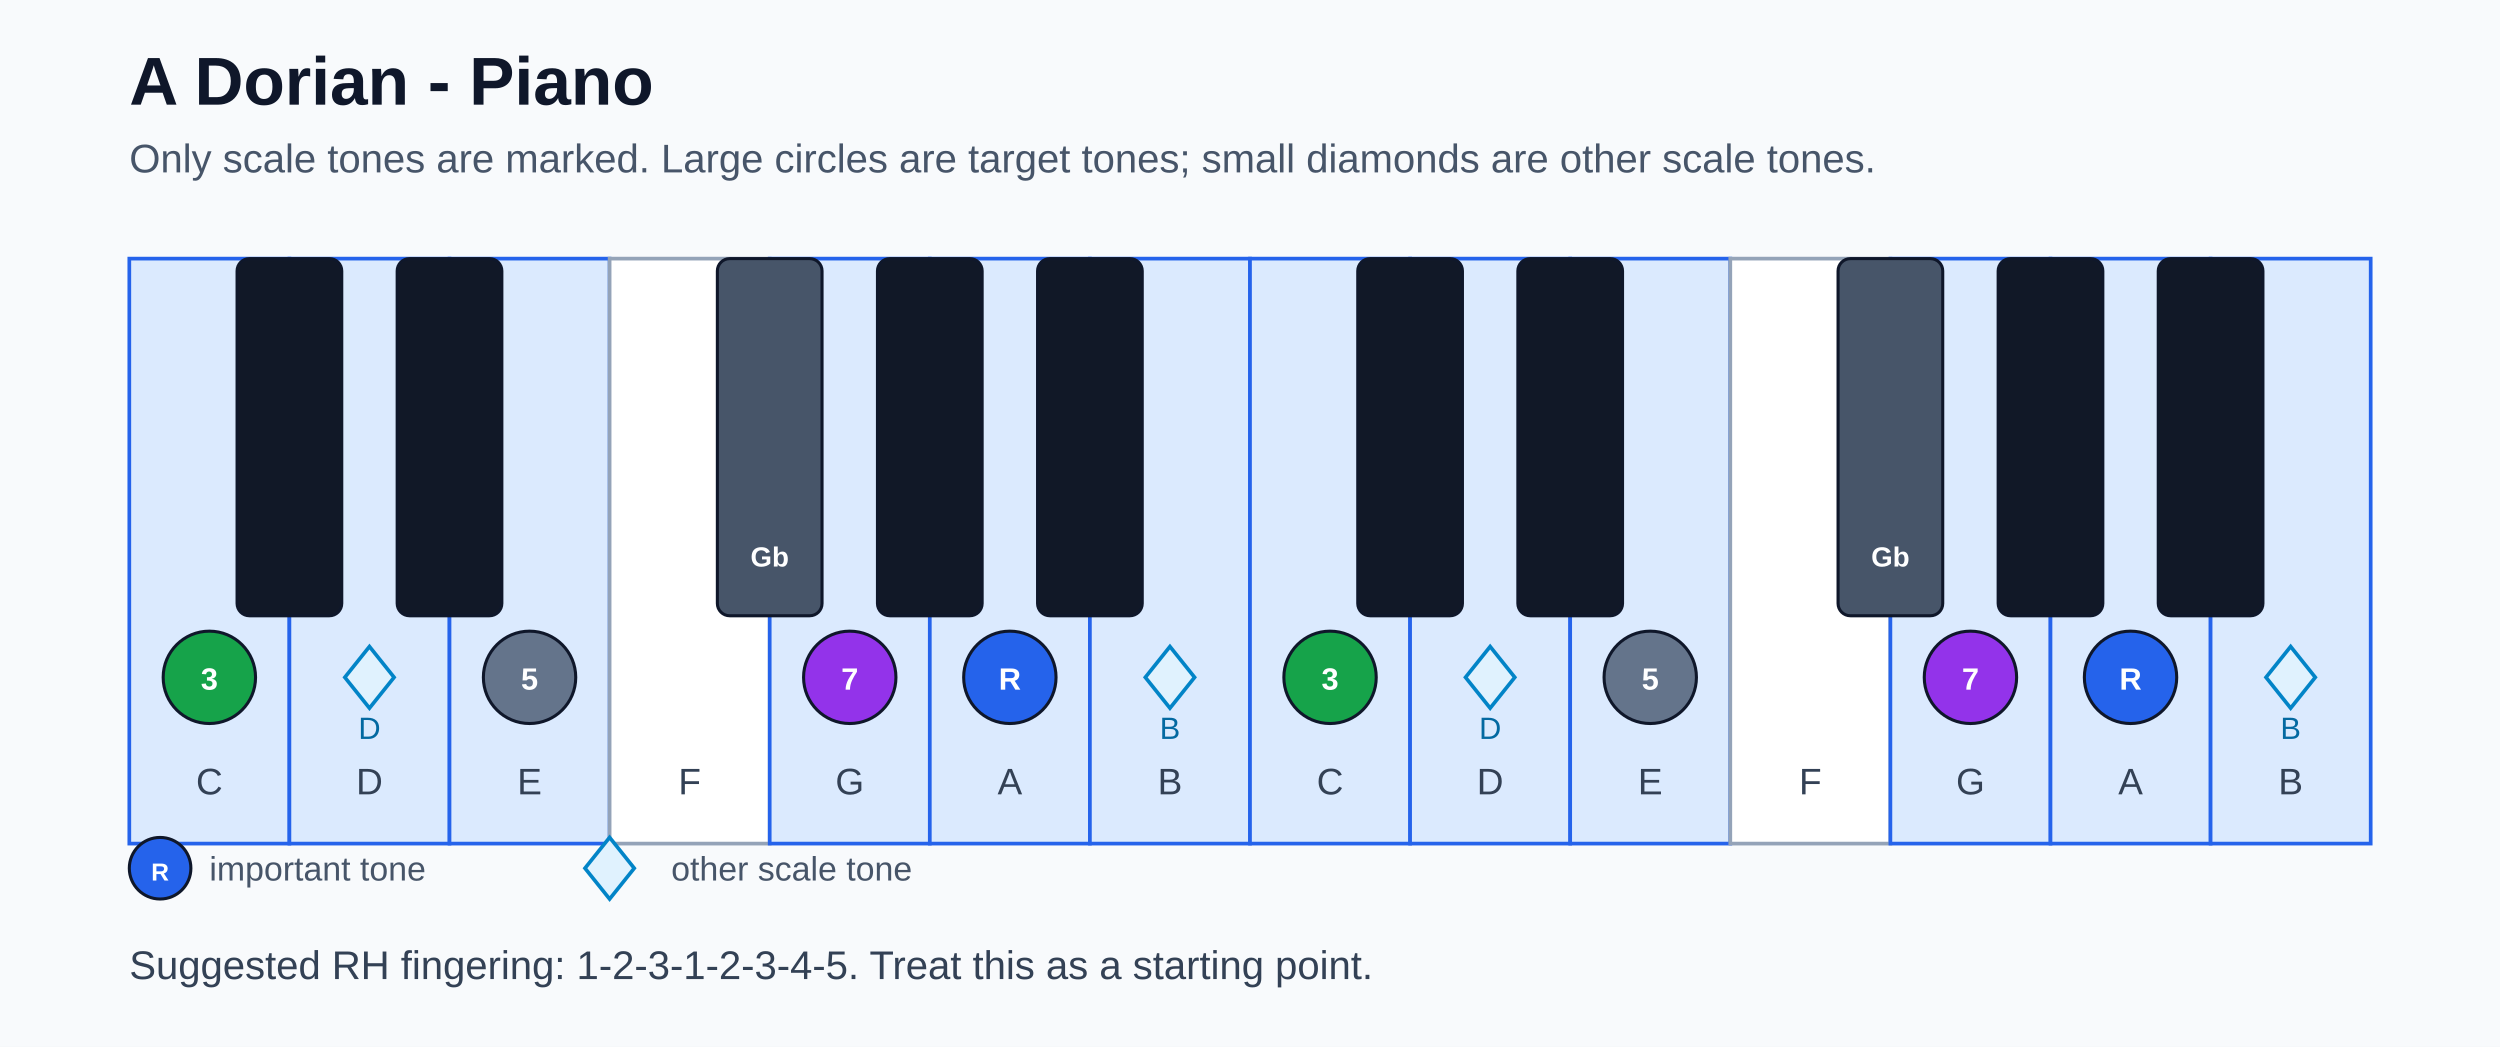
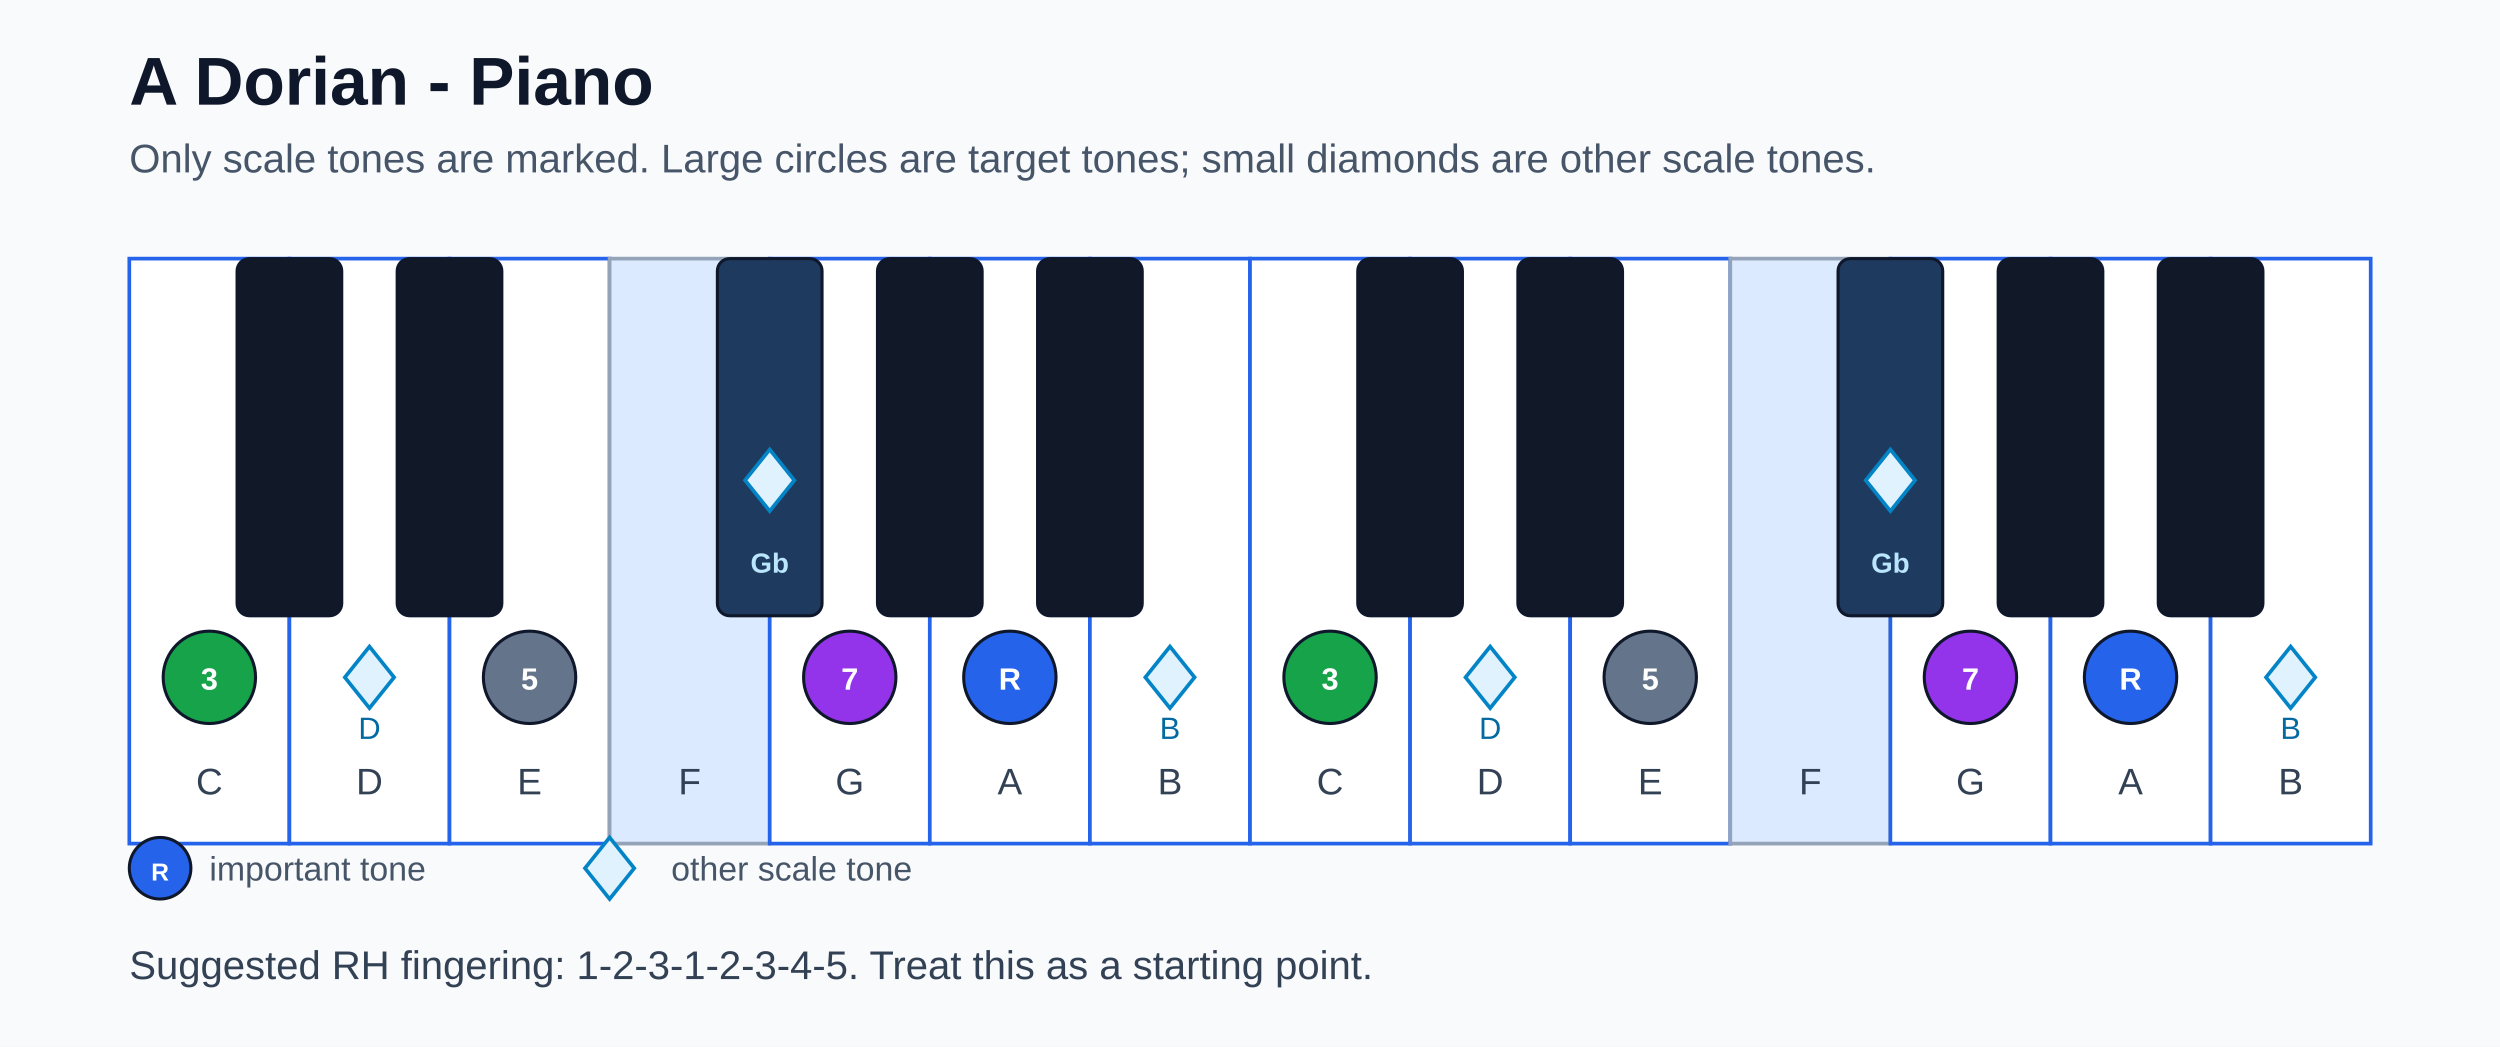
<svg xmlns="http://www.w3.org/2000/svg" width="812" height="340" viewBox="0 0 812 340">
  <rect width="100%" height="100%" fill="#f8fafc" />
  <text x="42" y="34" font-family="Arial, sans-serif" font-size="22" font-weight="700" fill="#0f172a">A Dorian - Piano</text>
  <text x="42" y="56" font-family="Arial, sans-serif" font-size="13" fill="#475569">Only scale tones are marked. Large circles are target tones; small diamonds are other scale tones.</text>
-   <rect x="42" y="84" width="52" height="190" fill="#dbeafe" stroke="#2563eb" stroke-width="1.2" />
+   <rect x="42" y="84" width="52" height="190" fill="#ffffff" stroke="#2563eb" stroke-width="1.2" />
  <text x="68.0" y="258" text-anchor="middle" font-family="Arial, sans-serif" font-size="12" fill="#334155">C</text>
  <circle cx="68.0" cy="220" r="15" fill="#16a34a" stroke="#0f172a" stroke-width="1" />
  <text x="68.0" y="224" text-anchor="middle" font-family="Arial, sans-serif" font-size="10" font-weight="700" fill="#ffffff">3</text>
-   <rect x="94" y="84" width="52" height="190" fill="#dbeafe" stroke="#2563eb" stroke-width="1.2" />
+   <rect x="94" y="84" width="52" height="190" fill="#ffffff" stroke="#2563eb" stroke-width="1.2" />
  <text x="120.0" y="258" text-anchor="middle" font-family="Arial, sans-serif" font-size="12" fill="#334155">D</text>
  <polygon points="120.0,210 128.0,220 120.0,230 112.0,220" fill="#e0f2fe" stroke="#0284c7" stroke-width="1.2" />
  <text x="120.0" y="240" text-anchor="middle" font-family="Arial, sans-serif" font-size="10" fill="#0369a1">D</text>
-   <rect x="146" y="84" width="52" height="190" fill="#dbeafe" stroke="#2563eb" stroke-width="1.2" />
+   <rect x="146" y="84" width="52" height="190" fill="#ffffff" stroke="#2563eb" stroke-width="1.2" />
  <text x="172.0" y="258" text-anchor="middle" font-family="Arial, sans-serif" font-size="12" fill="#334155">E</text>
  <circle cx="172.0" cy="220" r="15" fill="#64748b" stroke="#0f172a" stroke-width="1" />
  <text x="172.0" y="224" text-anchor="middle" font-family="Arial, sans-serif" font-size="10" font-weight="700" fill="#ffffff">5</text>
-   <rect x="198" y="84" width="52" height="190" fill="#ffffff" stroke="#94a3b8" stroke-width="1.2" />
+   <rect x="198" y="84" width="52" height="190" fill="#dbeafe" stroke="#94a3b8" stroke-width="1.2" />
  <text x="224.0" y="258" text-anchor="middle" font-family="Arial, sans-serif" font-size="12" fill="#334155">F</text>
-   <rect x="250" y="84" width="52" height="190" fill="#dbeafe" stroke="#2563eb" stroke-width="1.2" />
+   <rect x="250" y="84" width="52" height="190" fill="#ffffff" stroke="#2563eb" stroke-width="1.2" />
  <text x="276.0" y="258" text-anchor="middle" font-family="Arial, sans-serif" font-size="12" fill="#334155">G</text>
  <circle cx="276.0" cy="220" r="15" fill="#9333ea" stroke="#0f172a" stroke-width="1" />
  <text x="276.0" y="224" text-anchor="middle" font-family="Arial, sans-serif" font-size="10" font-weight="700" fill="#ffffff">7</text>
-   <rect x="302" y="84" width="52" height="190" fill="#dbeafe" stroke="#2563eb" stroke-width="1.2" />
+   <rect x="302" y="84" width="52" height="190" fill="#ffffff" stroke="#2563eb" stroke-width="1.2" />
  <text x="328.0" y="258" text-anchor="middle" font-family="Arial, sans-serif" font-size="12" fill="#334155">A</text>
  <circle cx="328.0" cy="220" r="15" fill="#2563eb" stroke="#0f172a" stroke-width="1" />
  <text x="328.0" y="224" text-anchor="middle" font-family="Arial, sans-serif" font-size="10" font-weight="700" fill="#ffffff">R</text>
-   <rect x="354" y="84" width="52" height="190" fill="#dbeafe" stroke="#2563eb" stroke-width="1.2" />
+   <rect x="354" y="84" width="52" height="190" fill="#ffffff" stroke="#2563eb" stroke-width="1.2" />
  <text x="380.0" y="258" text-anchor="middle" font-family="Arial, sans-serif" font-size="12" fill="#334155">B</text>
  <polygon points="380.0,210 388.0,220 380.0,230 372.0,220" fill="#e0f2fe" stroke="#0284c7" stroke-width="1.2" />
  <text x="380.0" y="240" text-anchor="middle" font-family="Arial, sans-serif" font-size="10" fill="#0369a1">B</text>
-   <rect x="406" y="84" width="52" height="190" fill="#dbeafe" stroke="#2563eb" stroke-width="1.2" />
+   <rect x="406" y="84" width="52" height="190" fill="#ffffff" stroke="#2563eb" stroke-width="1.2" />
  <text x="432.0" y="258" text-anchor="middle" font-family="Arial, sans-serif" font-size="12" fill="#334155">C</text>
  <circle cx="432.0" cy="220" r="15" fill="#16a34a" stroke="#0f172a" stroke-width="1" />
  <text x="432.0" y="224" text-anchor="middle" font-family="Arial, sans-serif" font-size="10" font-weight="700" fill="#ffffff">3</text>
-   <rect x="458" y="84" width="52" height="190" fill="#dbeafe" stroke="#2563eb" stroke-width="1.2" />
+   <rect x="458" y="84" width="52" height="190" fill="#ffffff" stroke="#2563eb" stroke-width="1.2" />
  <text x="484.0" y="258" text-anchor="middle" font-family="Arial, sans-serif" font-size="12" fill="#334155">D</text>
  <polygon points="484.0,210 492.0,220 484.0,230 476.0,220" fill="#e0f2fe" stroke="#0284c7" stroke-width="1.2" />
  <text x="484.0" y="240" text-anchor="middle" font-family="Arial, sans-serif" font-size="10" fill="#0369a1">D</text>
-   <rect x="510" y="84" width="52" height="190" fill="#dbeafe" stroke="#2563eb" stroke-width="1.2" />
+   <rect x="510" y="84" width="52" height="190" fill="#ffffff" stroke="#2563eb" stroke-width="1.2" />
  <text x="536.0" y="258" text-anchor="middle" font-family="Arial, sans-serif" font-size="12" fill="#334155">E</text>
  <circle cx="536.0" cy="220" r="15" fill="#64748b" stroke="#0f172a" stroke-width="1" />
  <text x="536.0" y="224" text-anchor="middle" font-family="Arial, sans-serif" font-size="10" font-weight="700" fill="#ffffff">5</text>
-   <rect x="562" y="84" width="52" height="190" fill="#ffffff" stroke="#94a3b8" stroke-width="1.2" />
+   <rect x="562" y="84" width="52" height="190" fill="#dbeafe" stroke="#94a3b8" stroke-width="1.2" />
  <text x="588.0" y="258" text-anchor="middle" font-family="Arial, sans-serif" font-size="12" fill="#334155">F</text>
-   <rect x="614" y="84" width="52" height="190" fill="#dbeafe" stroke="#2563eb" stroke-width="1.2" />
+   <rect x="614" y="84" width="52" height="190" fill="#ffffff" stroke="#2563eb" stroke-width="1.2" />
  <text x="640.0" y="258" text-anchor="middle" font-family="Arial, sans-serif" font-size="12" fill="#334155">G</text>
  <circle cx="640.0" cy="220" r="15" fill="#9333ea" stroke="#0f172a" stroke-width="1" />
  <text x="640.0" y="224" text-anchor="middle" font-family="Arial, sans-serif" font-size="10" font-weight="700" fill="#ffffff">7</text>
-   <rect x="666" y="84" width="52" height="190" fill="#dbeafe" stroke="#2563eb" stroke-width="1.2" />
+   <rect x="666" y="84" width="52" height="190" fill="#ffffff" stroke="#2563eb" stroke-width="1.2" />
  <text x="692.0" y="258" text-anchor="middle" font-family="Arial, sans-serif" font-size="12" fill="#334155">A</text>
  <circle cx="692.0" cy="220" r="15" fill="#2563eb" stroke="#0f172a" stroke-width="1" />
  <text x="692.0" y="224" text-anchor="middle" font-family="Arial, sans-serif" font-size="10" font-weight="700" fill="#ffffff">R</text>
-   <rect x="718" y="84" width="52" height="190" fill="#dbeafe" stroke="#2563eb" stroke-width="1.2" />
+   <rect x="718" y="84" width="52" height="190" fill="#ffffff" stroke="#2563eb" stroke-width="1.2" />
  <text x="744.0" y="258" text-anchor="middle" font-family="Arial, sans-serif" font-size="12" fill="#334155">B</text>
  <polygon points="744.0,210 752.0,220 744.0,230 736.0,220" fill="#e0f2fe" stroke="#0284c7" stroke-width="1.2" />
  <text x="744.0" y="240" text-anchor="middle" font-family="Arial, sans-serif" font-size="10" fill="#0369a1">B</text>
  <rect x="77.0" y="84" width="34" height="116" rx="4" fill="#111827" stroke="#0f172a" stroke-width="1" />
  <rect x="129.0" y="84" width="34" height="116" rx="4" fill="#111827" stroke="#0f172a" stroke-width="1" />
-   <rect x="233.0" y="84" width="34" height="116" rx="4" fill="#475569" stroke="#0f172a" stroke-width="1" />
-   <text x="250.0" y="184" text-anchor="middle" font-family="Arial, sans-serif" font-size="9" font-weight="700" fill="#ffffff">Gb</text>
+   <rect x="233.0" y="84" width="34" height="116" rx="4" fill="#1e3a5f" stroke="#0f172a" stroke-width="1" />
+   <polygon points="250.0,146 258.0,156 250.0,166 242.0,156" fill="#e0f2fe" stroke="#0284c7" stroke-width="1.2" />
+   <text x="250.0" y="186" text-anchor="middle" font-family="Arial, sans-serif" font-size="9" font-weight="700" fill="#bae6fd">Gb</text>
  <rect x="285.0" y="84" width="34" height="116" rx="4" fill="#111827" stroke="#0f172a" stroke-width="1" />
  <rect x="337.0" y="84" width="34" height="116" rx="4" fill="#111827" stroke="#0f172a" stroke-width="1" />
  <rect x="441.0" y="84" width="34" height="116" rx="4" fill="#111827" stroke="#0f172a" stroke-width="1" />
  <rect x="493.0" y="84" width="34" height="116" rx="4" fill="#111827" stroke="#0f172a" stroke-width="1" />
-   <rect x="597.0" y="84" width="34" height="116" rx="4" fill="#475569" stroke="#0f172a" stroke-width="1" />
-   <text x="614.0" y="184" text-anchor="middle" font-family="Arial, sans-serif" font-size="9" font-weight="700" fill="#ffffff">Gb</text>
+   <rect x="597.0" y="84" width="34" height="116" rx="4" fill="#1e3a5f" stroke="#0f172a" stroke-width="1" />
+   <polygon points="614.0,146 622.0,156 614.0,166 606.0,156" fill="#e0f2fe" stroke="#0284c7" stroke-width="1.2" />
+   <text x="614.0" y="186" text-anchor="middle" font-family="Arial, sans-serif" font-size="9" font-weight="700" fill="#bae6fd">Gb</text>
  <rect x="649.0" y="84" width="34" height="116" rx="4" fill="#111827" stroke="#0f172a" stroke-width="1" />
  <rect x="701.0" y="84" width="34" height="116" rx="4" fill="#111827" stroke="#0f172a" stroke-width="1" />
  <circle cx="52" cy="282" r="10" fill="#2563eb" stroke="#0f172a" stroke-width="1" />
  <text x="52" y="286" text-anchor="middle" font-family="Arial, sans-serif" font-size="8" font-weight="700" fill="#ffffff">R</text>
  <text x="68" y="286" font-family="Arial, sans-serif" font-size="11" fill="#475569">important tone</text>
  <polygon points="198,272 206,282 198,292 190,282" fill="#e0f2fe" stroke="#0284c7" stroke-width="1.2" />
  <text x="218" y="286" font-family="Arial, sans-serif" font-size="11" fill="#475569">other scale tone</text>
  <text x="42" y="318" font-family="Arial, sans-serif" font-size="13" fill="#334155">Suggested RH fingering: 1-2-3-1-2-3-4-5. Treat this as a starting point.</text>
</svg>
